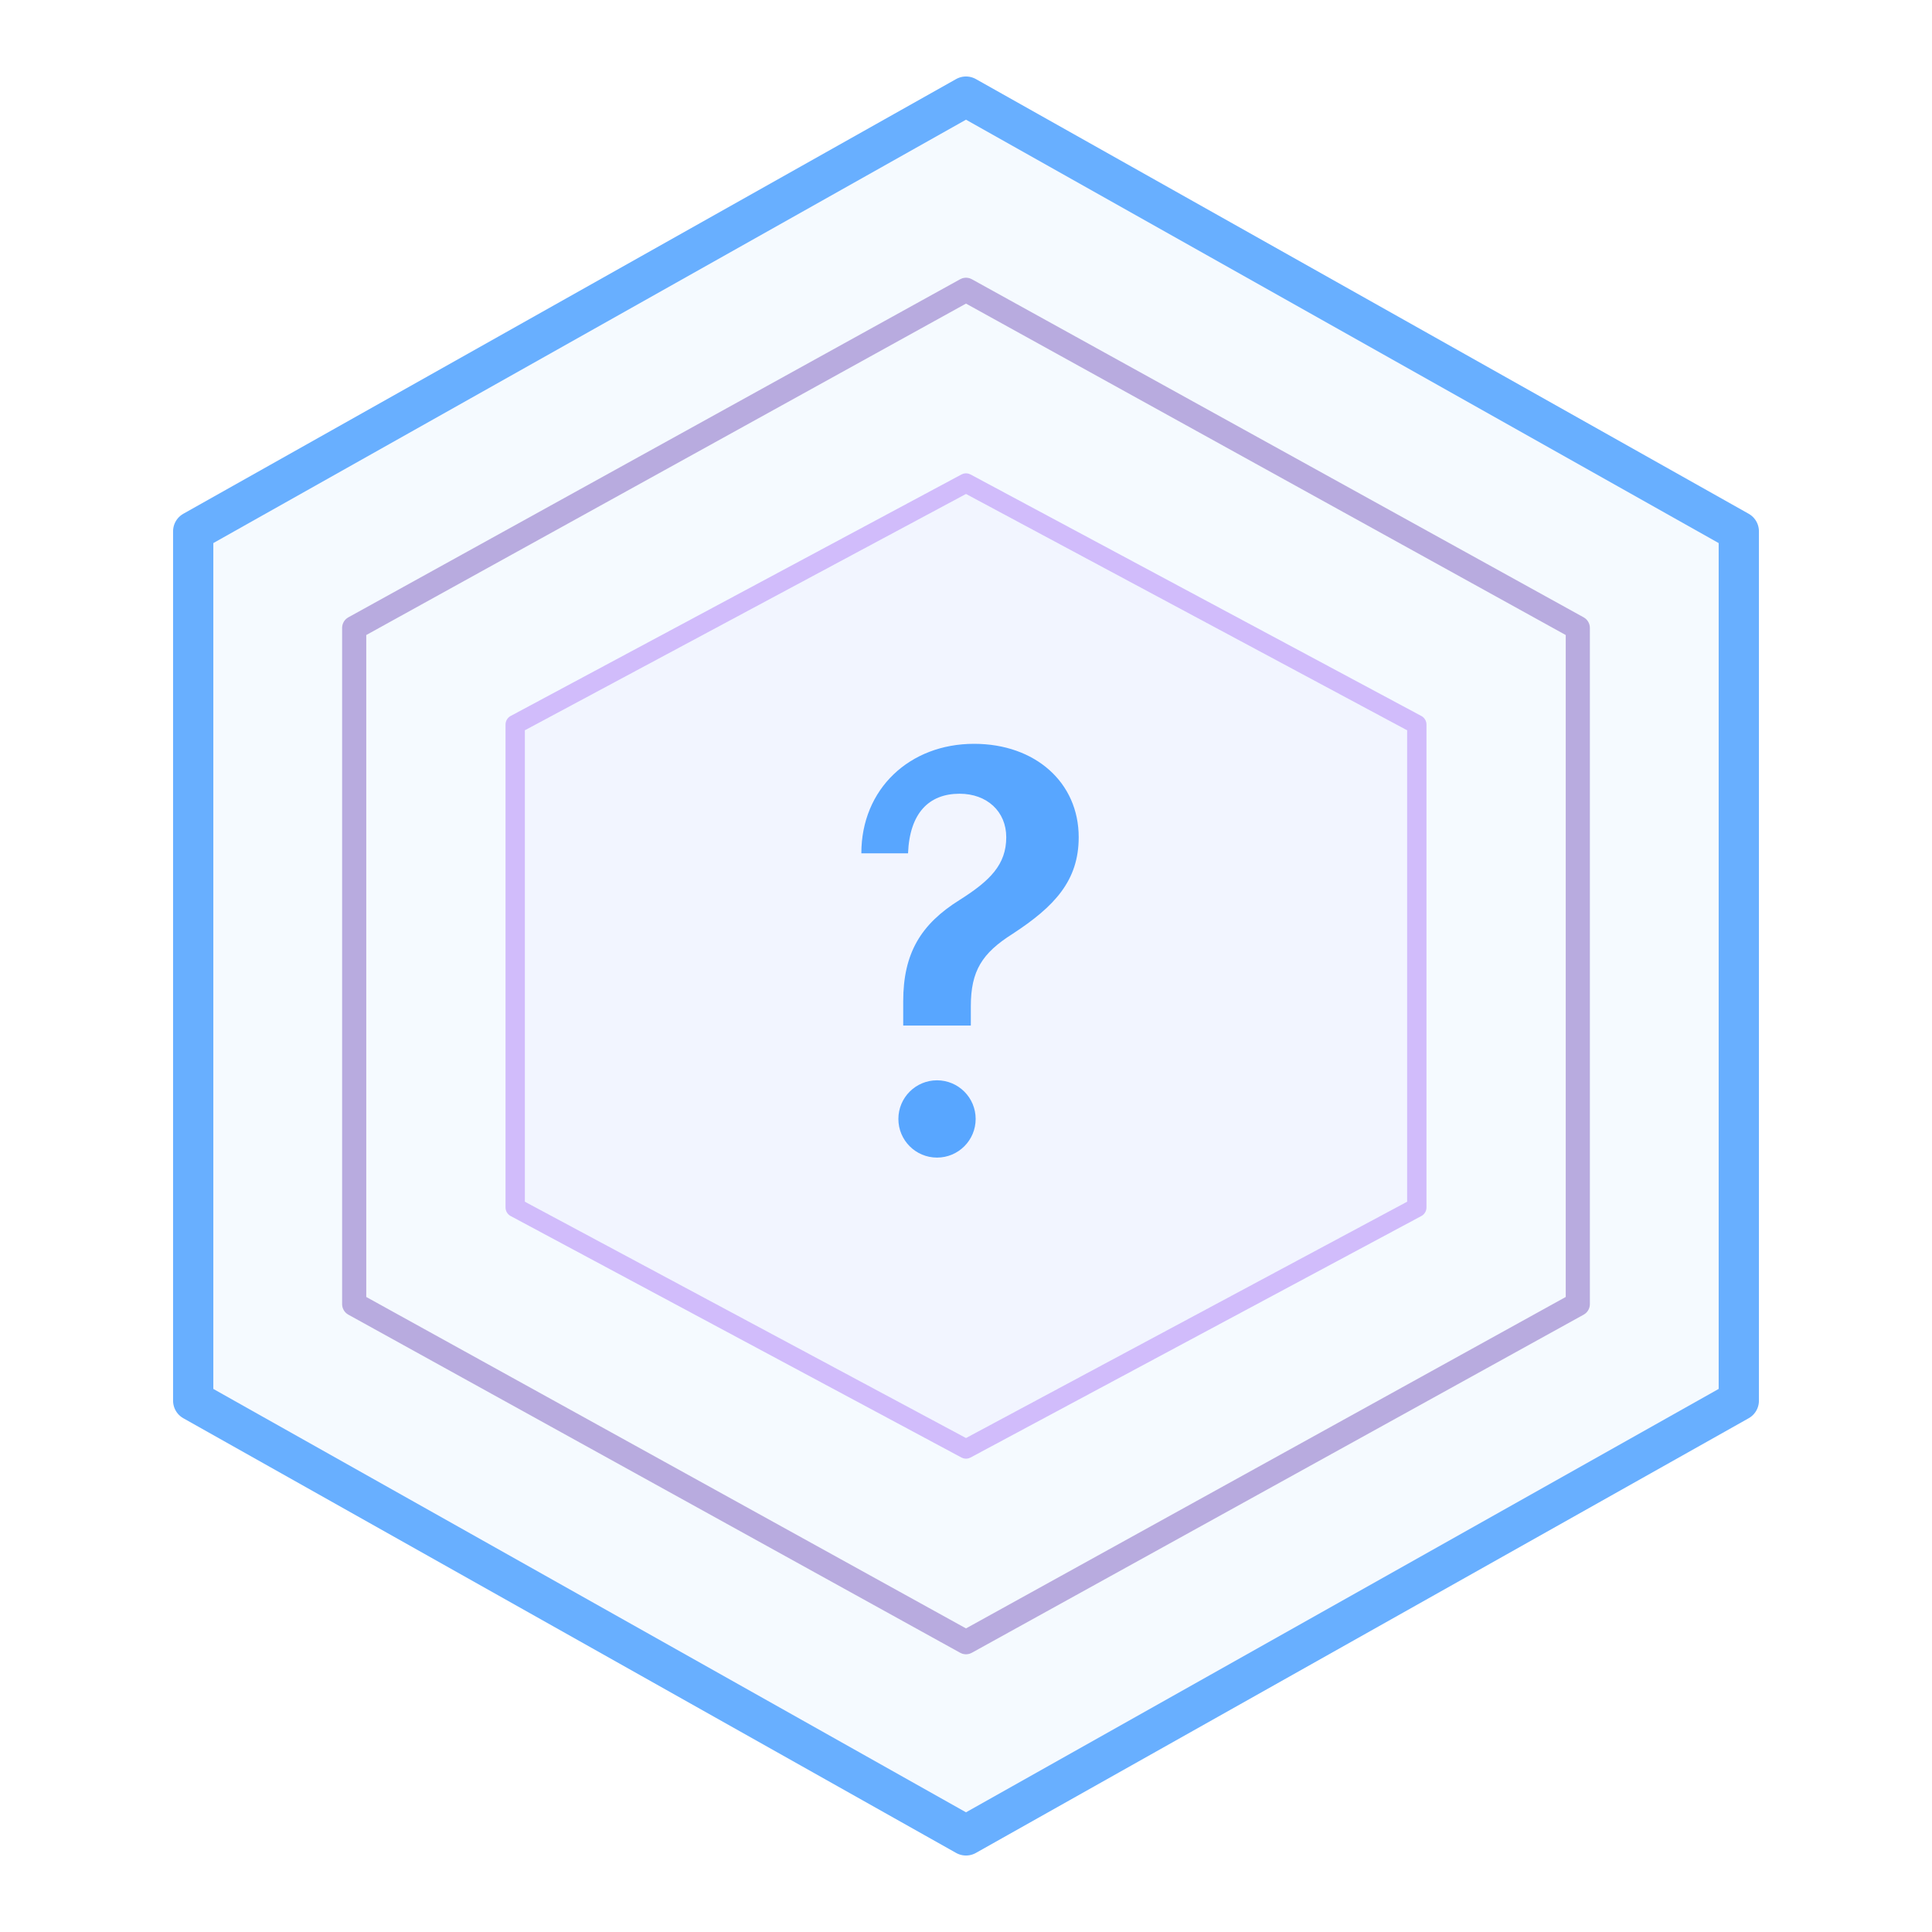
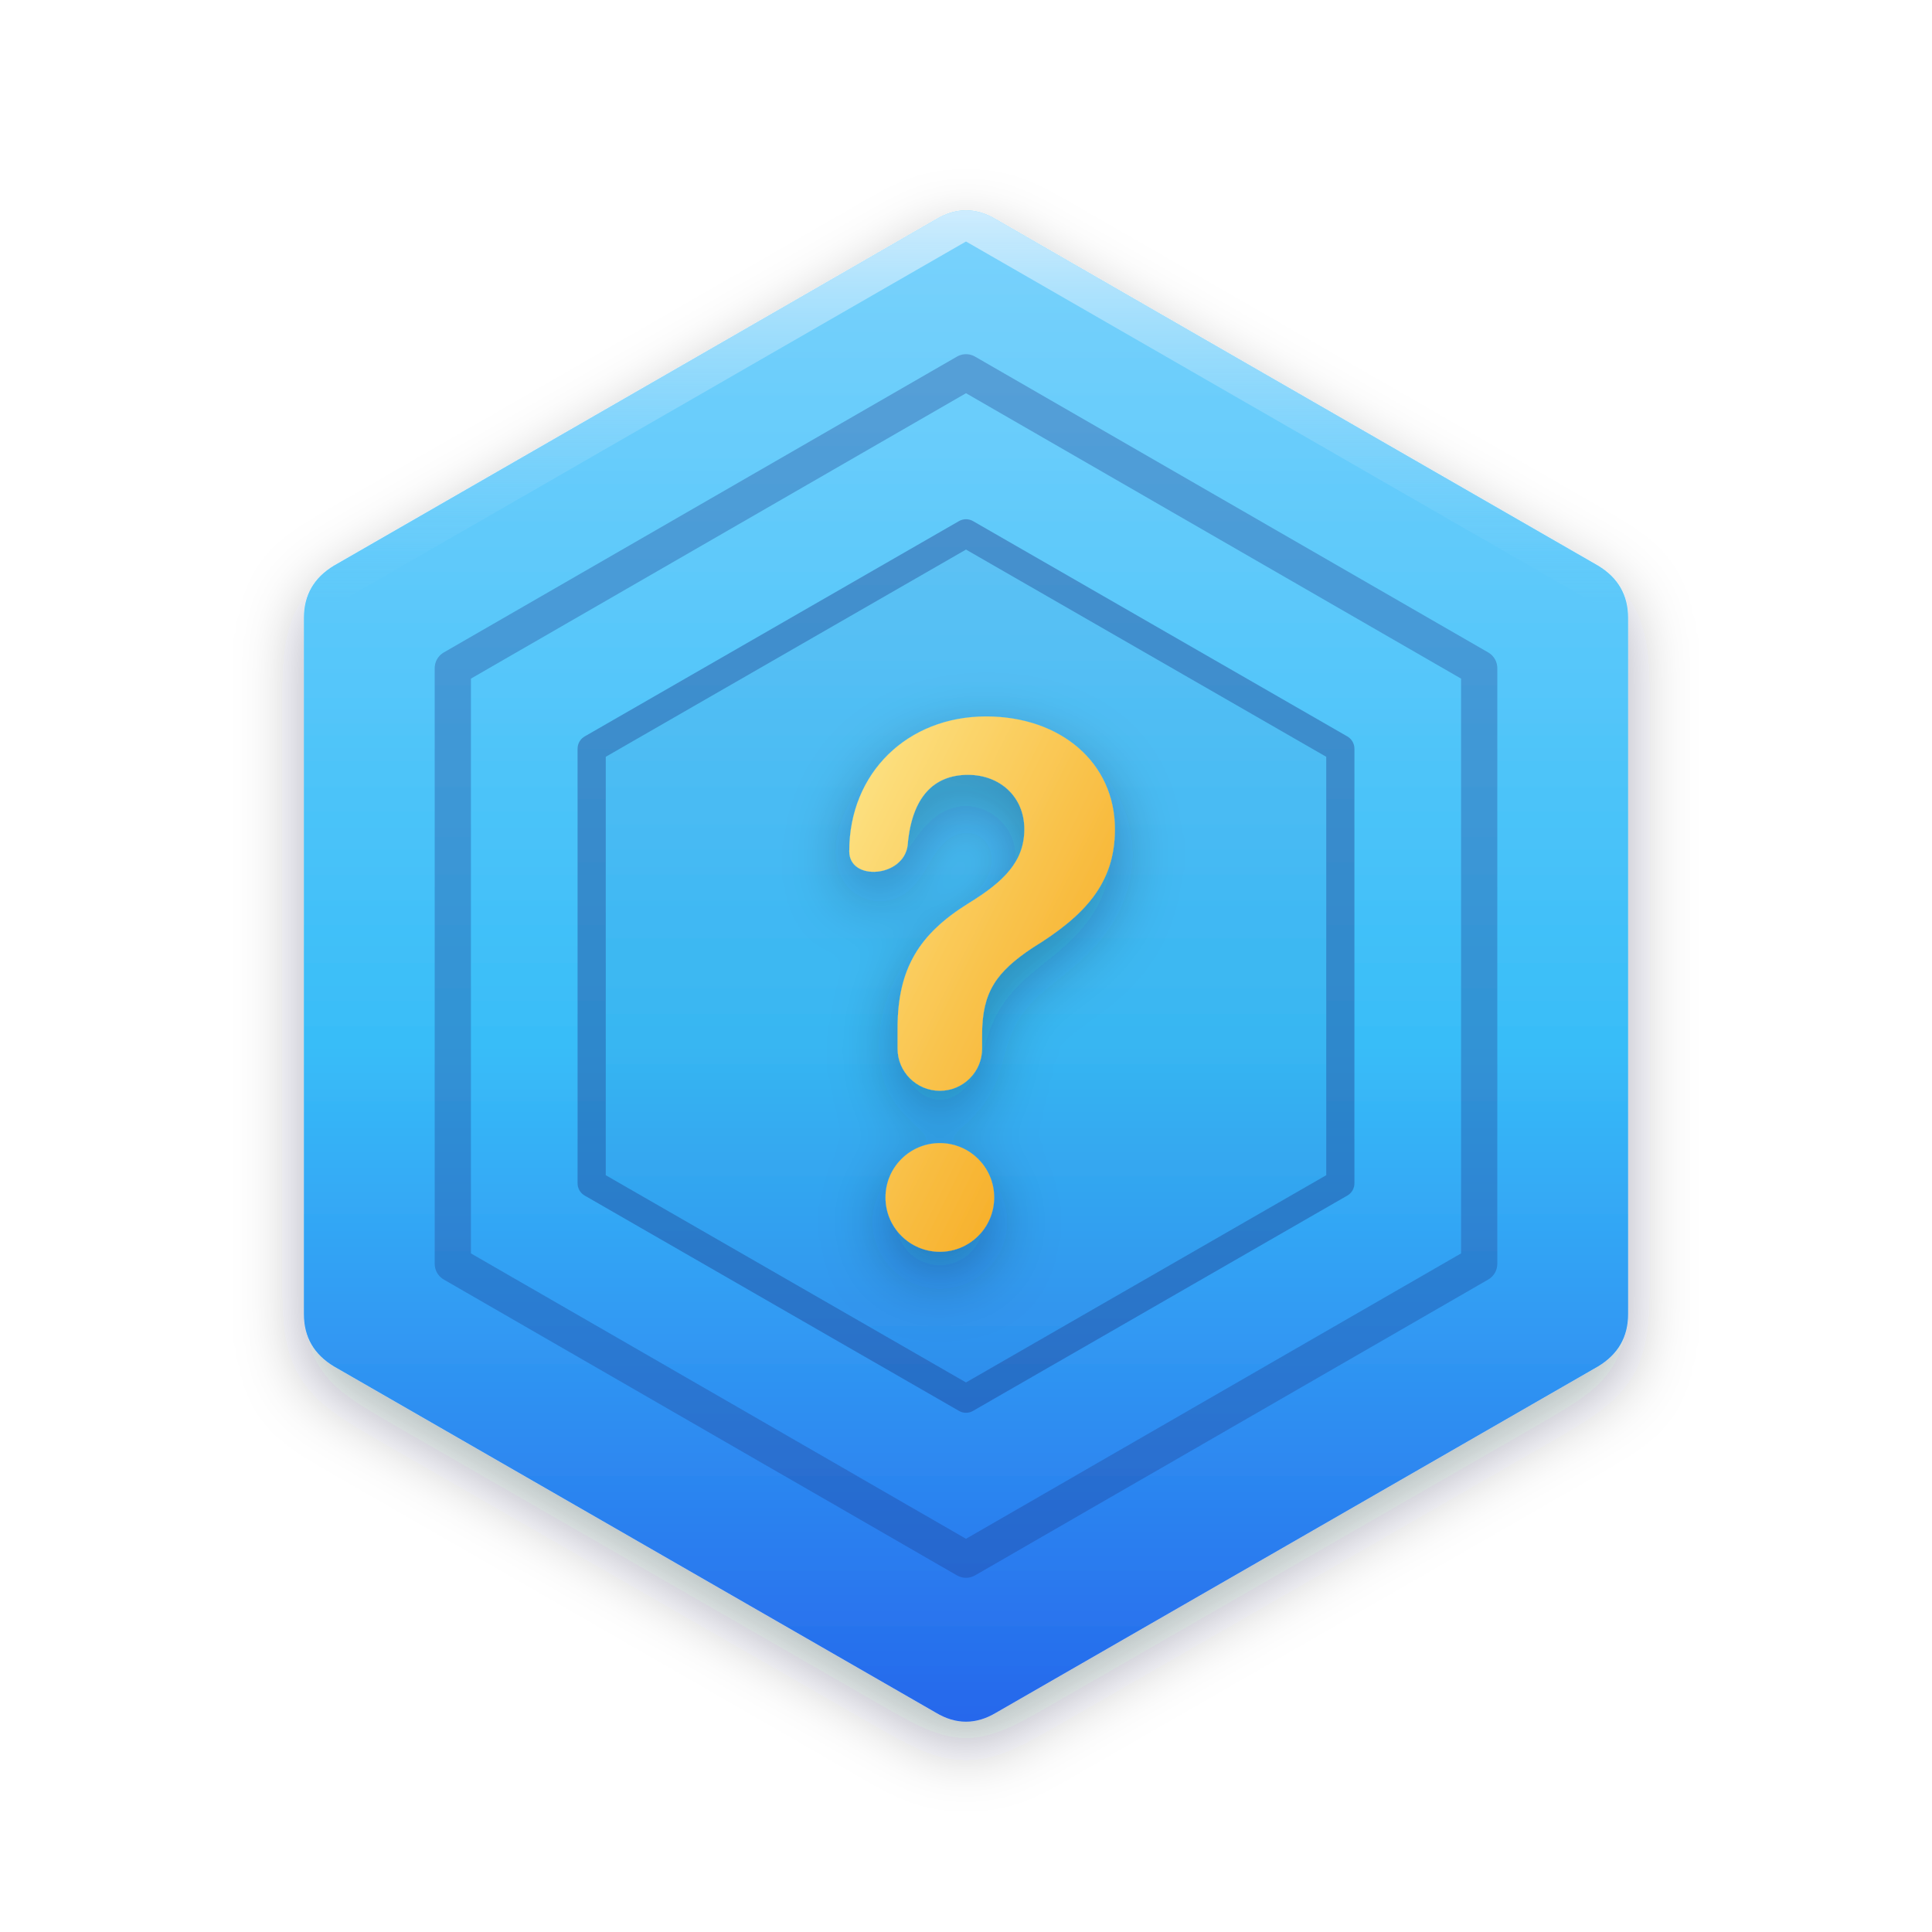
- <svg xmlns="http://www.w3.org/2000/svg" viewBox="0 0 120 120" width="96" height="96" role="img" aria-labelledby="hex-unknown-title">
-   <polygon points="60,6 108,33 108,87 60,114 12,87 12,33" fill="rgba(88,166,255,0.07)" stroke="#58a6ff" stroke-width="2.5" stroke-linejoin="round" opacity="0.9" />
-   <polygon points="60,18 98,39 98,81 60,102 22,81 22,39" fill="none" stroke="#7c5cbf" stroke-width="1.5" stroke-linejoin="round" opacity="0.5" />
-   <polygon points="60,30 88,45 88,75 60,90 32,75 32,45" fill="rgba(163,113,247,0.08)" stroke="#a371f7" stroke-width="1.2" stroke-linejoin="round" opacity="0.45" />
-   <path d="M53.5 53c0-4 3-6.8 7-6.8 3.8 0 6.5 2.4 6.5 5.8 0 2.7-1.5 4.3-4.1 6-1.9 1.2-2.6 2.3-2.6 4.5v1.2h-4.2v-1.5c0-3 1.1-4.8 3.5-6.3 1.9-1.2 2.9-2.2 2.9-3.9 0-1.6-1.2-2.7-2.9-2.7-1.9 0-3.1 1.2-3.2 3.7z" fill="#58a6ff" />
-   <circle cx="58.2" cy="69.5" r="2.4" fill="#58a6ff" />
+ <svg xmlns="http://www.w3.org/2000/svg" viewBox="0 0 96 96" width="96" height="96" role="img" aria-label="Unknown Status icon">
+   <defs>
+     <linearGradient id="unk-body" x1="0" y1="0" x2="0" y2="1">
+       <stop offset="0" stop-color="#7dd3fc" />
+       <stop offset="0.55" stop-color="#38bdf8" />
+       <stop offset="1" stop-color="#2563eb" />
+     </linearGradient>
+     <linearGradient id="unk-top" x1="0" y1="0" x2="0" y2="1">
+       <stop offset="0" stop-color="#e0f2fe" stop-opacity="0.9" />
+       <stop offset="1" stop-color="#7dd3fc" stop-opacity="0" />
+     </linearGradient>
+     <linearGradient id="unk-accent" x1="0" y1="0" x2="1" y2="1">
+       <stop offset="0" stop-color="#fde68a" />
+       <stop offset="1" stop-color="#f59e0b" />
+     </linearGradient>
+     <clipPath id="unk-clip">
+       <path d="M46.5 10.9 Q48 10 49.5 10.9 L79.4 28.1 Q80.9 29 80.9 30.7 V65.3 Q80.9 67 79.4 67.9 L49.5 85.1 Q48 86 46.5 85.1 L16.6 67.9 Q15.1 67 15.1 65.3 V30.7 Q15.1 29 16.6 28.1 Z" />
+     </clipPath>
+     <filter id="unk-ds" x="-30%" y="-30%" width="160%" height="160%">
+       <feDropShadow dx="0" dy="1.2" stdDeviation="1.6" flood-color="#0f172a" flood-opacity="0.32" />
+     </filter>
+   </defs>
+   <g filter="url(#unk-ds)">
+     <g clip-path="url(#unk-clip)">
+       <rect x="12" y="9" width="72" height="78" fill="url(#unk-body)" />
+       <path d="M48 9.5 L14 29 L16.2 30.3 L48 12 L79.8 30.3 L82 29 Z" fill="url(#unk-top)" />
+       <polygon points="48,18.5 73.5,33.2 73.5,62.8 48,77.5 22.5,62.8 22.5,33.2" fill="none" stroke="#1e3a8a" stroke-width="1.8" stroke-linejoin="round" opacity="0.32" />
+       <polygon points="48,26.5 66.6,37.2 66.6,58.8 48,69.5 29.4,58.8 29.4,37.2" fill="#1e3a8a" fill-opacity="0.14" stroke="#1e3a8a" stroke-width="1.4" stroke-linejoin="round" opacity="0.4" />
+     </g>
+   </g>
+   <g filter="url(#unk-ds)">
+     <path d="M42.2 42.3 C42.2 38.4 45.1 35.6 49 35.6 C52.7 35.6 55.4 37.9 55.4 41.2 C55.4 43.9 53.9 45.5 51.3 47.1 C49.5 48.3 48.8 49.3 48.8 51.4 V52.1 A2.1 2.1 0 0 1 44.6 52.1 V51.1 C44.6 48.1 45.7 46.4 48.1 44.9 C49.9 43.8 50.9 42.8 50.9 41.2 C50.9 39.6 49.7 38.5 48.1 38.5 C46.4 38.5 45.3 39.6 45.1 42 C44.9 43.6 42.2 43.8 42.2 42.3 Z M46.7 56.8 A2.7 2.7 0 1 1 46.7 62.2 A2.7 2.7 0 1 1 46.7 56.8 Z" fill="url(#unk-accent)" />
+   </g>
</svg>
